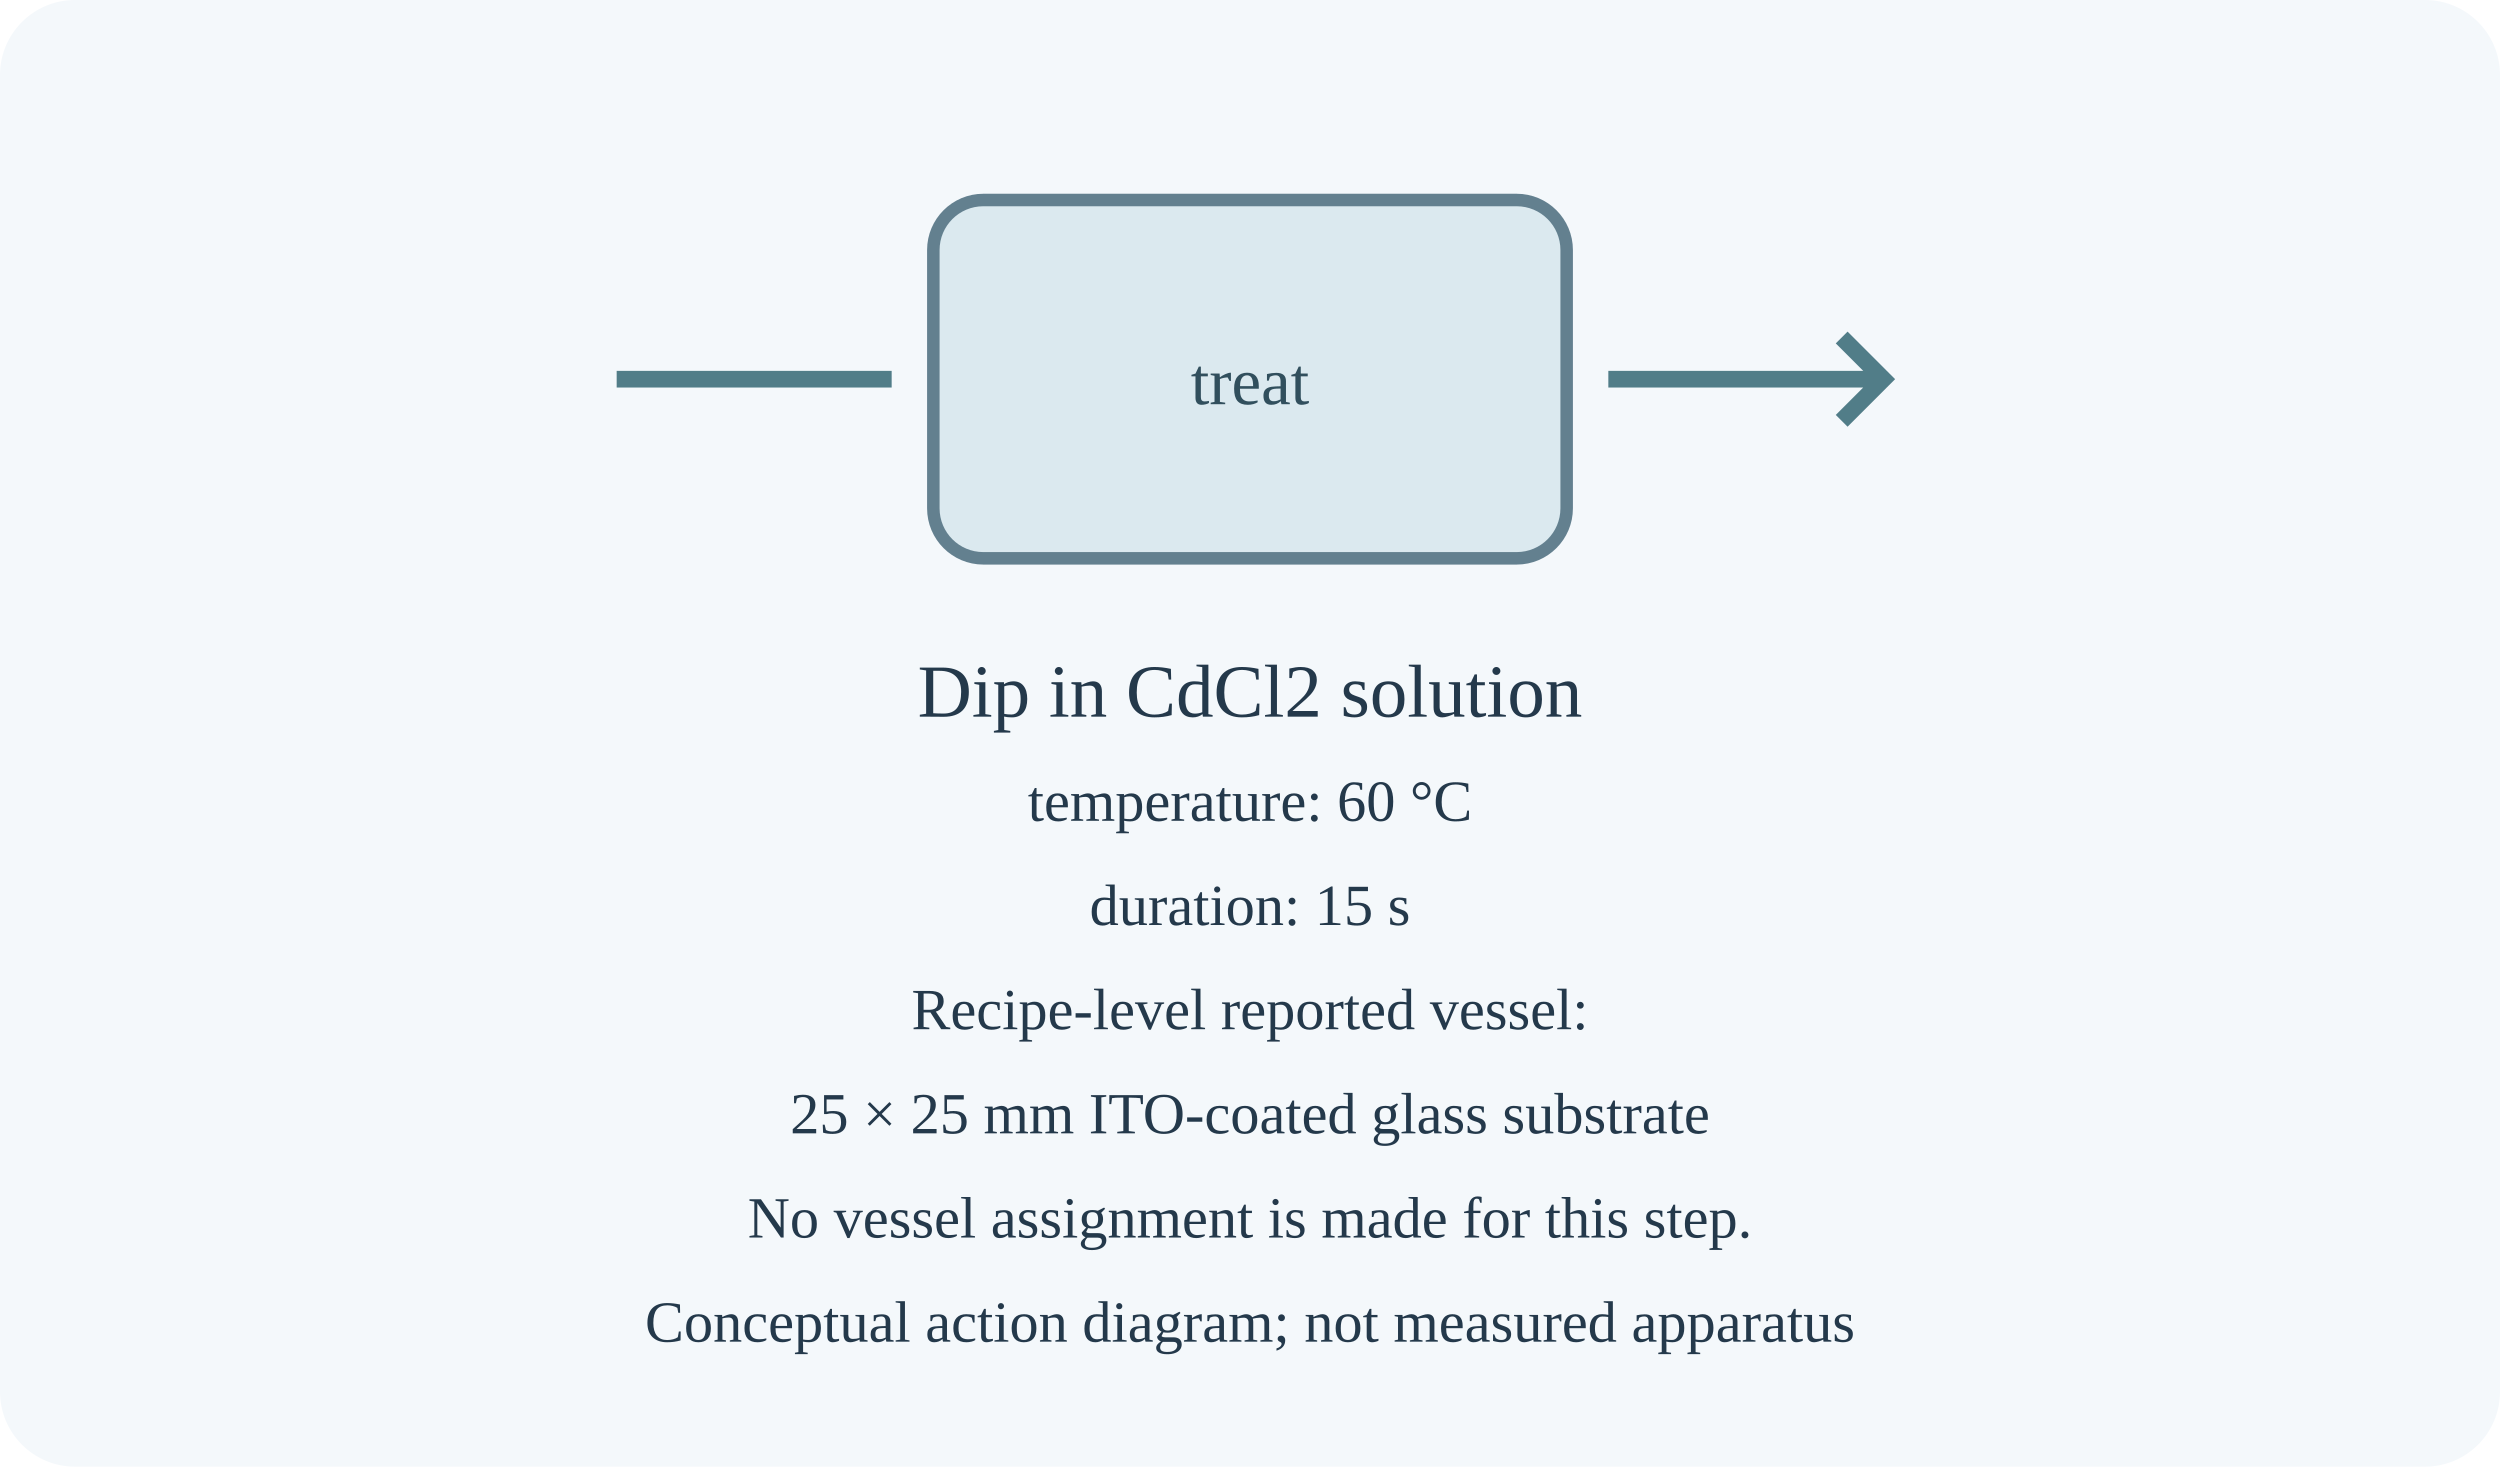
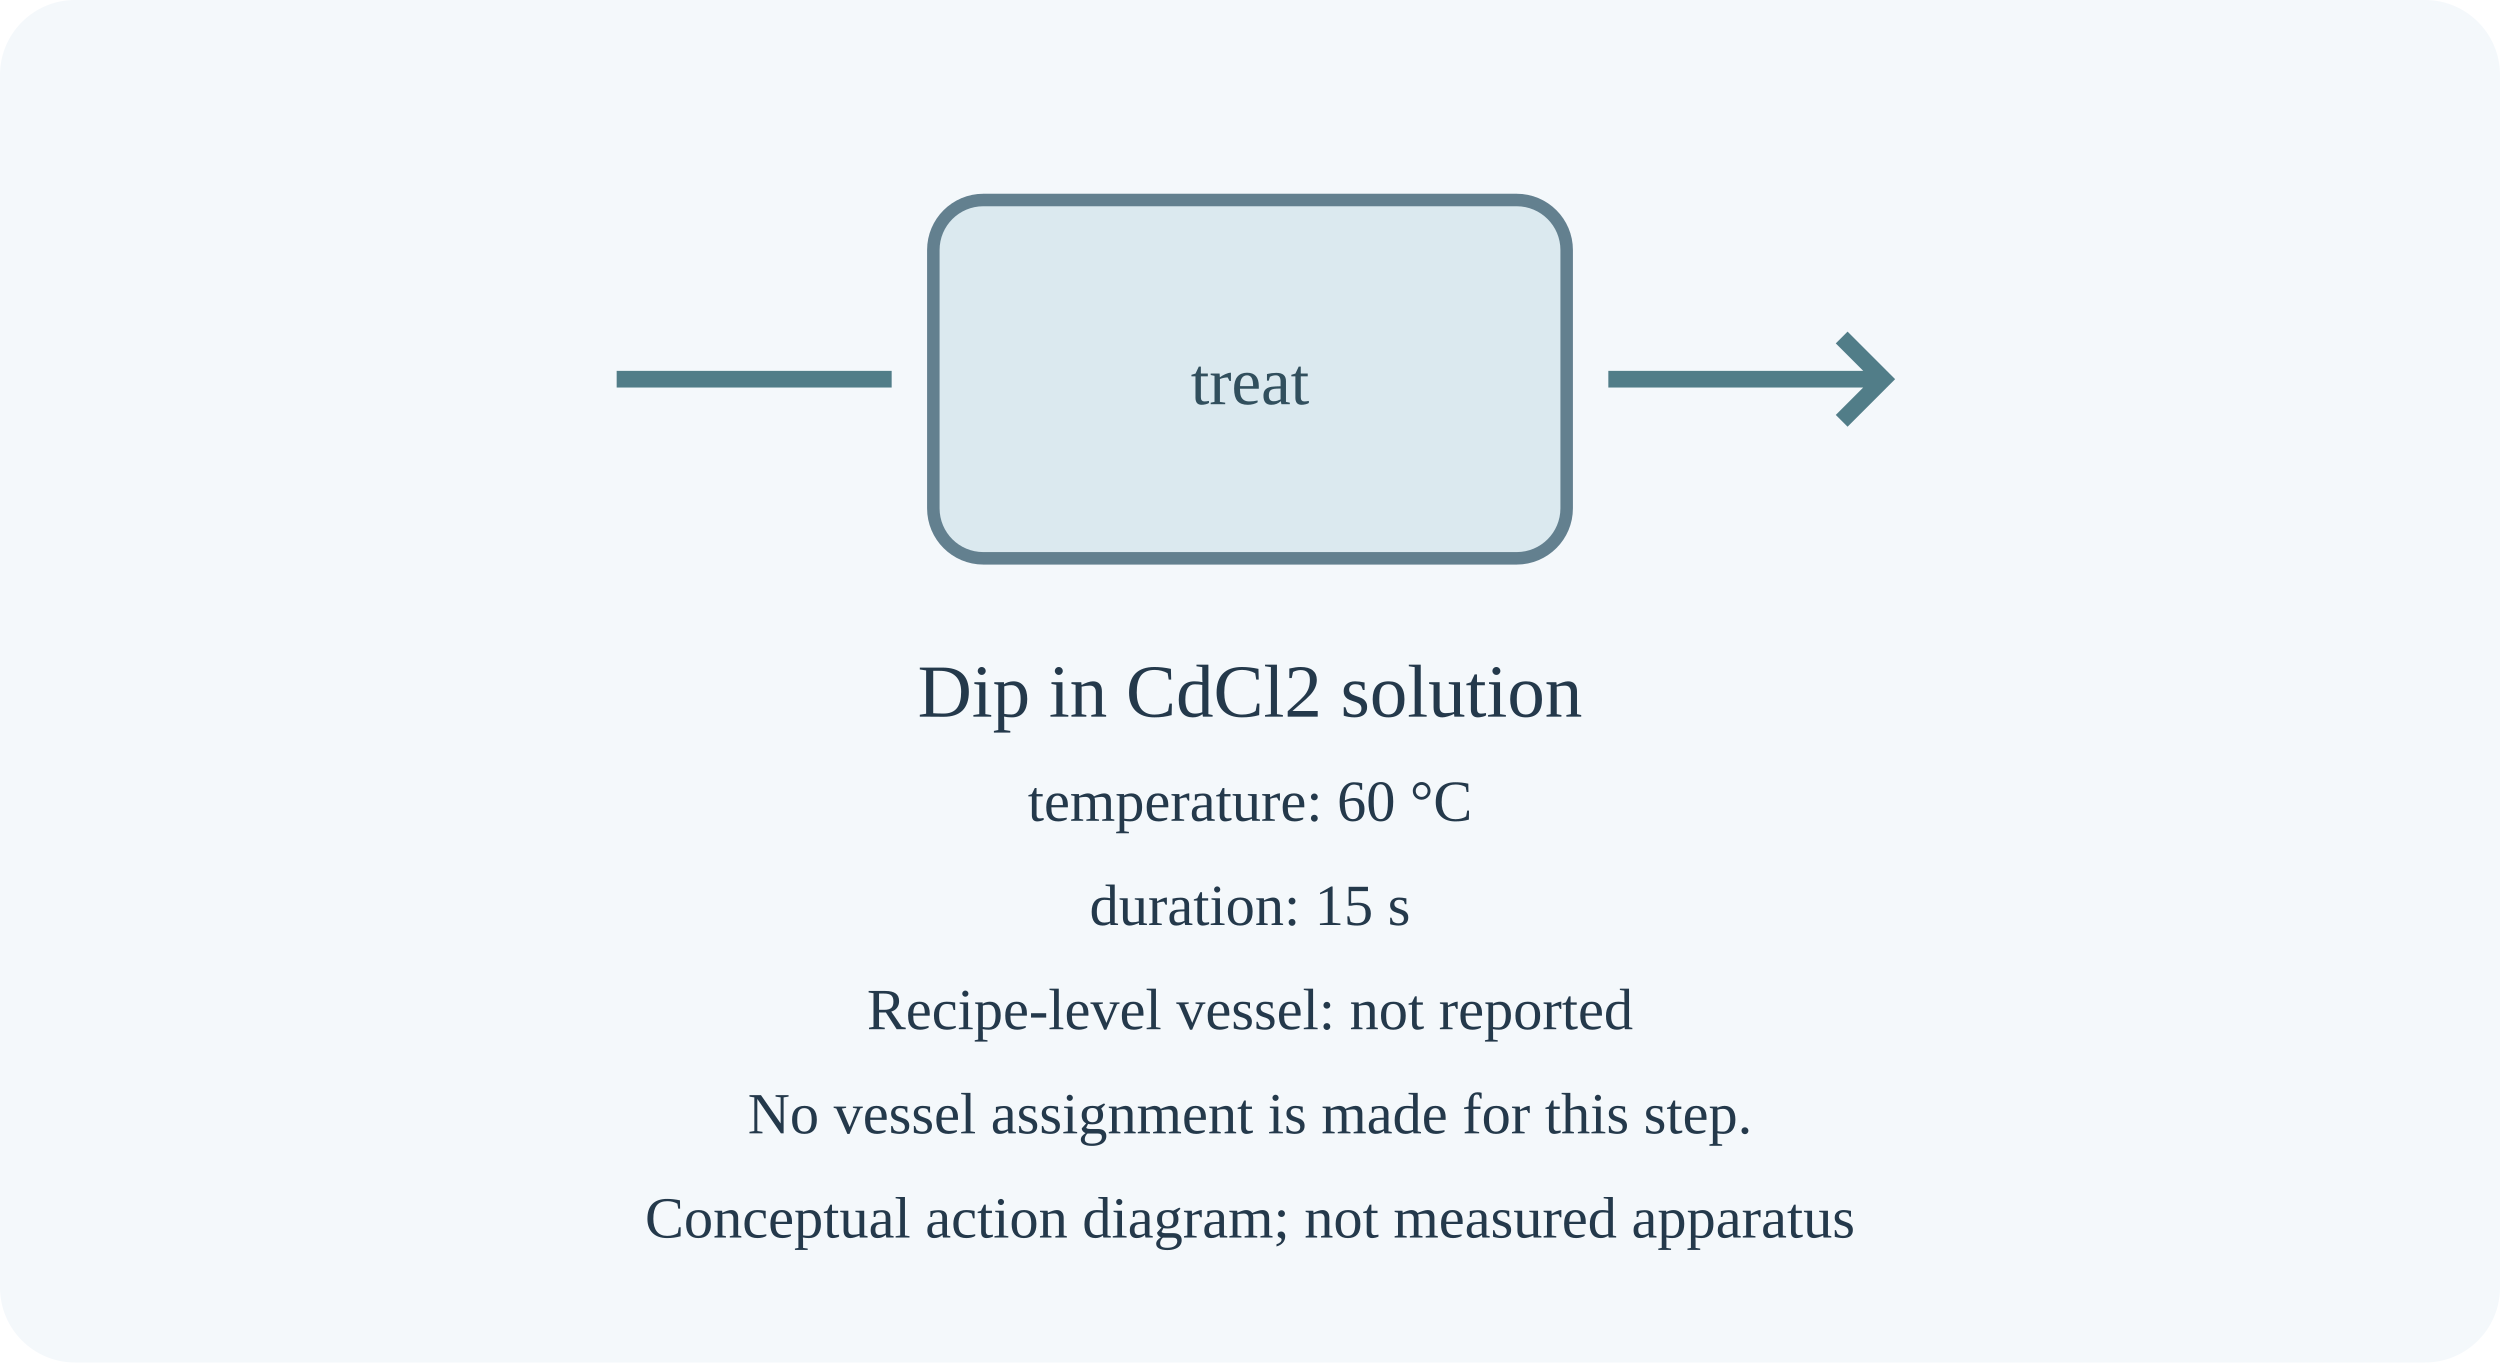
- <svg xmlns="http://www.w3.org/2000/svg" viewBox="0 0 600 352" role="img" aria-labelledby="title desc">
-   <rect width="600" height="352" rx="18" fill="#f4f8fb" />
+ <svg xmlns="http://www.w3.org/2000/svg" viewBox="0 0 600 327" role="img" aria-labelledby="title desc">
+   <rect width="600" height="327" rx="18" fill="#f4f8fb" />
  <rect x="224" y="48" width="152" height="86" rx="12" fill="#dbe9ef" stroke="#63808f" stroke-width="3" />
  <path d="M148 91H214M386 91H452M442 81L452 91 442 101" fill="none" stroke="#517d88" stroke-width="4" />
  <text x="300" y="97" text-anchor="middle" font-size="16" fill="#314f5d">treat</text>
  <text x="300" y="172" text-anchor="middle" font-size="18" fill="#24394b">Dip in CdCl2 solution</text>
  <text x="300" y="197" text-anchor="middle" font-size="14" fill="#24394b">temperature: 60 °C</text>
  <text x="300" y="222" text-anchor="middle" font-size="14" fill="#24394b">duration: 15 s</text>
-   <text x="300" y="247" text-anchor="middle" font-size="14" fill="#24394b">Recipe-level reported vessel:</text>
-   <text x="300" y="272" text-anchor="middle" font-size="14" fill="#24394b">25 × 25 mm ITO-coated glass substrate</text>
-   <text x="300" y="297" text-anchor="middle" font-size="14" fill="#24394b">No vessel assignment is made for this step.</text>
-   <text x="300" y="322" text-anchor="middle" font-size="14" fill="#24394b">Conceptual action diagram; not measured apparatus</text>
+   <text x="300" y="247" text-anchor="middle" font-size="14" fill="#24394b">Recipe-level vessel: not reported</text>
+   <text x="300" y="272" text-anchor="middle" font-size="14" fill="#24394b">No vessel assignment is made for this step.</text>
+   <text x="300" y="297" text-anchor="middle" font-size="14" fill="#24394b">Conceptual action diagram; not measured apparatus</text>
</svg>
